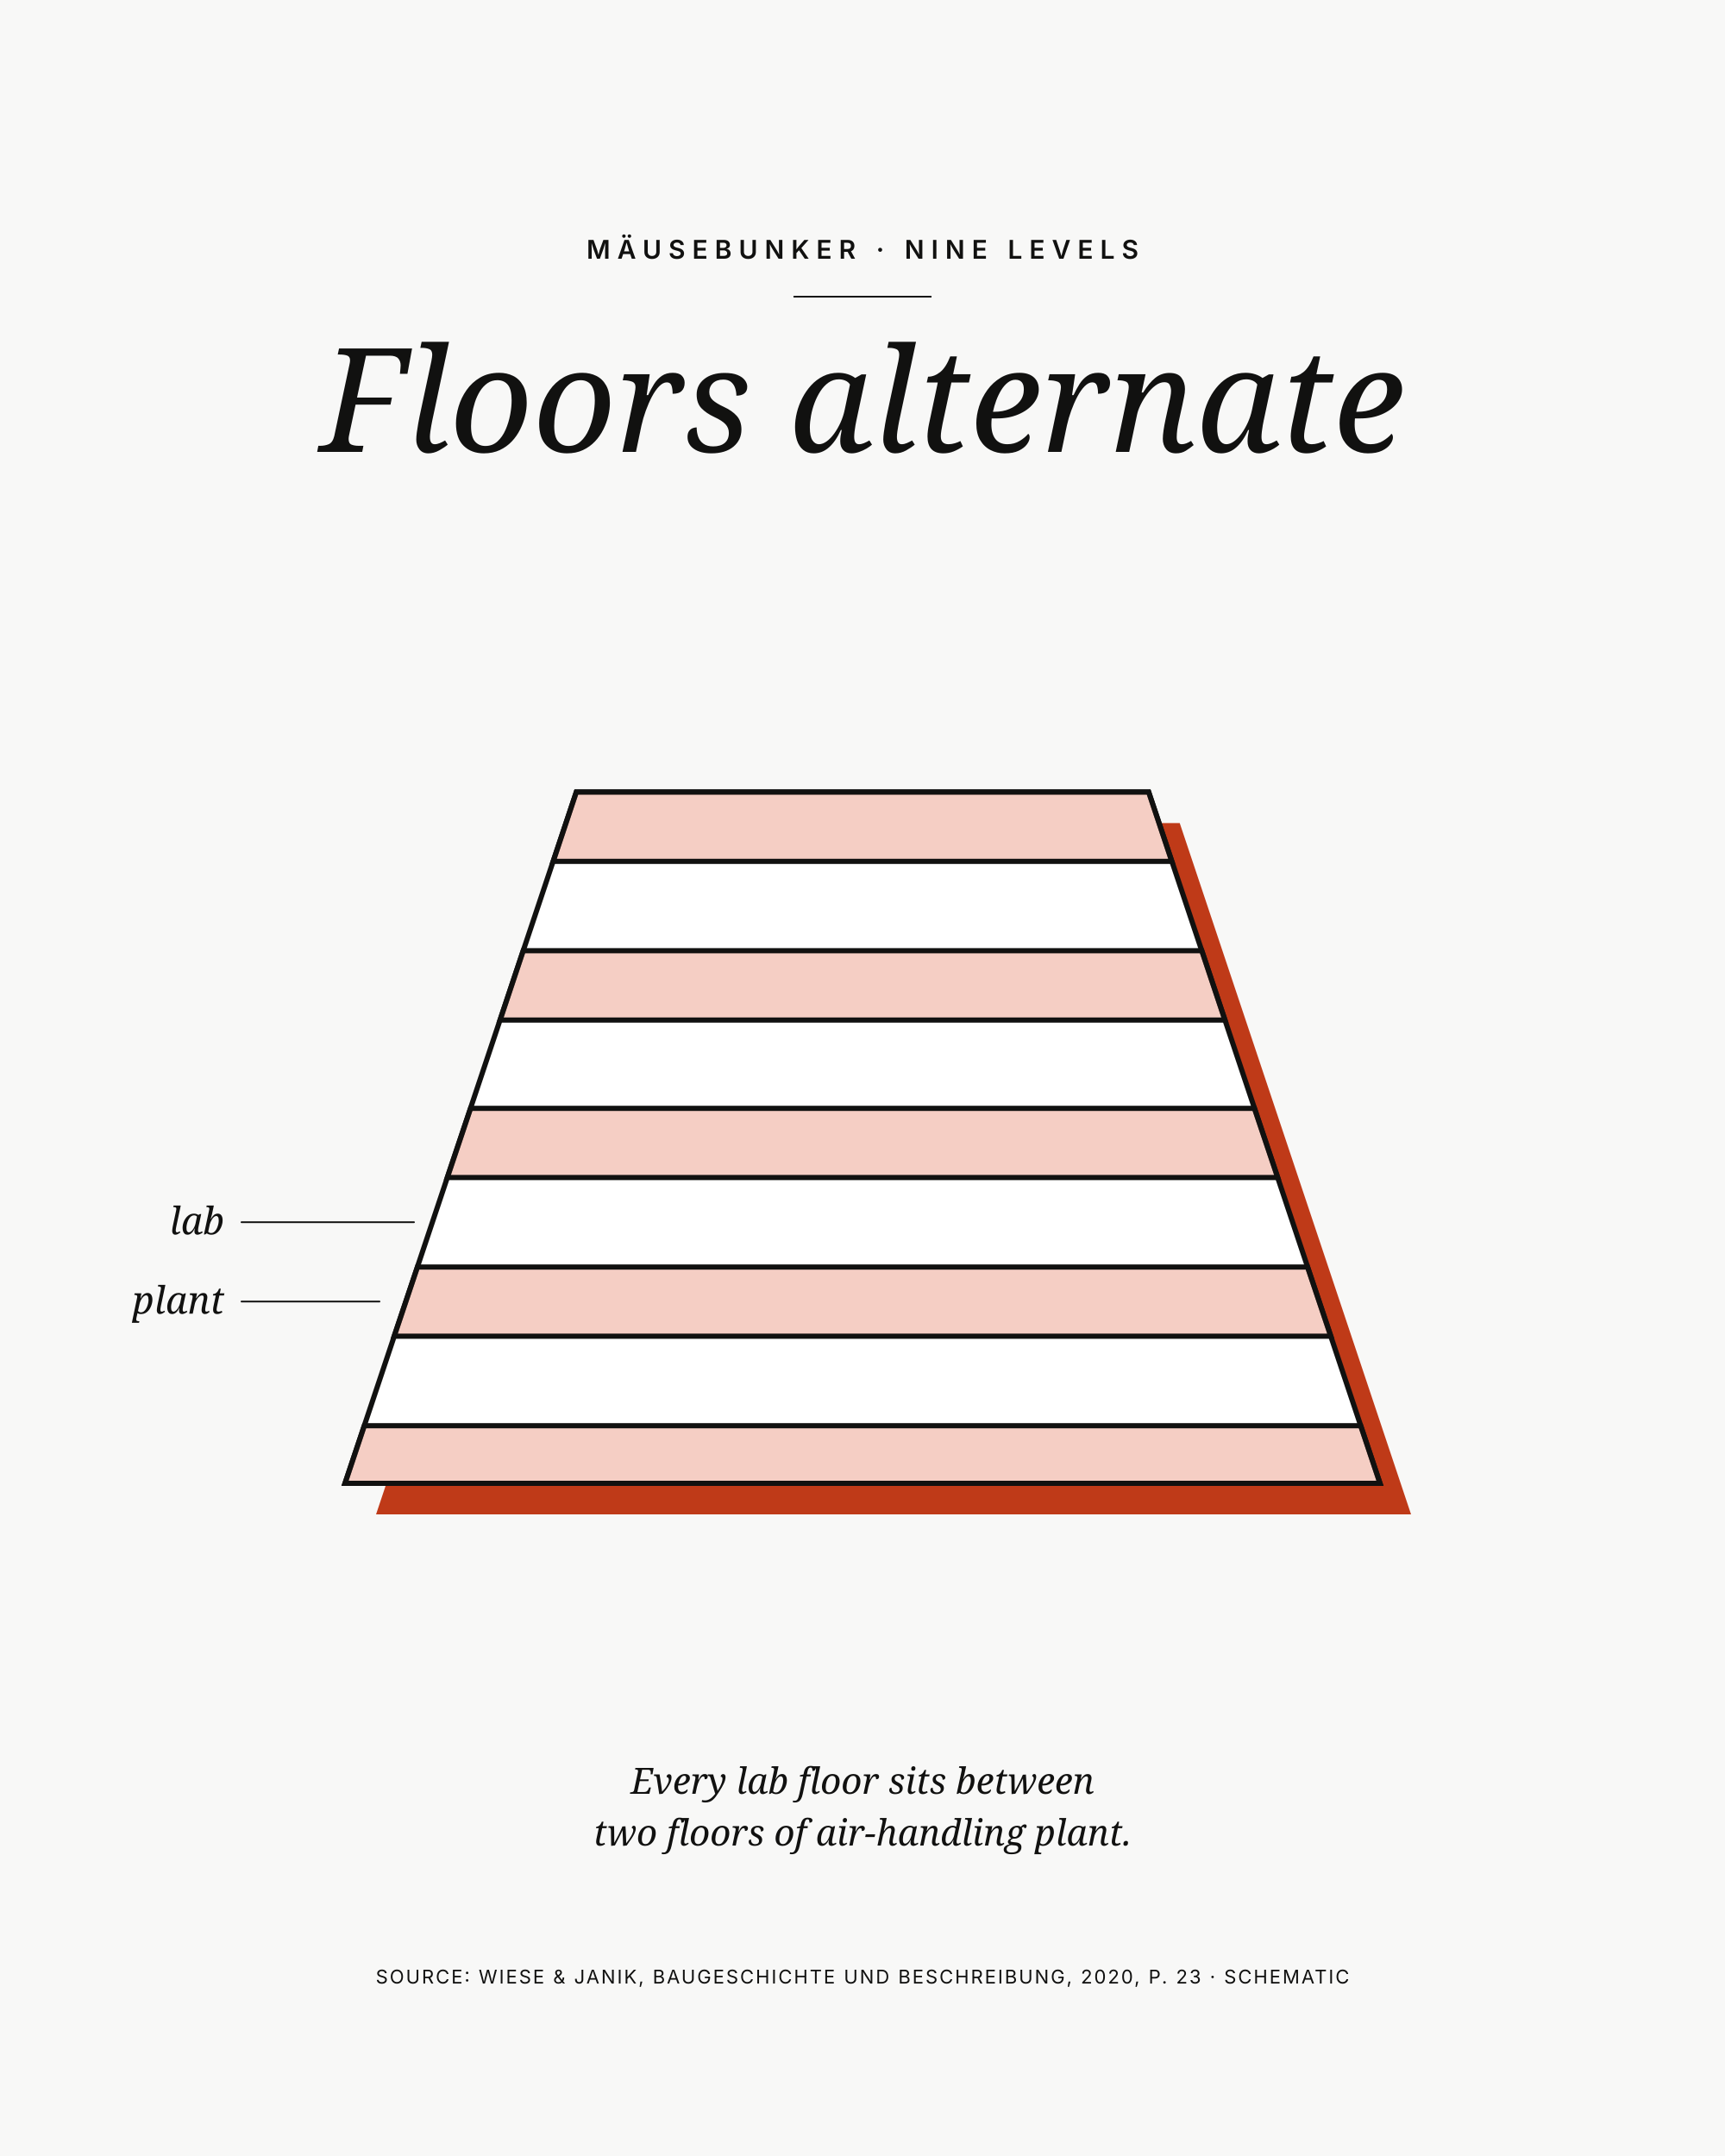
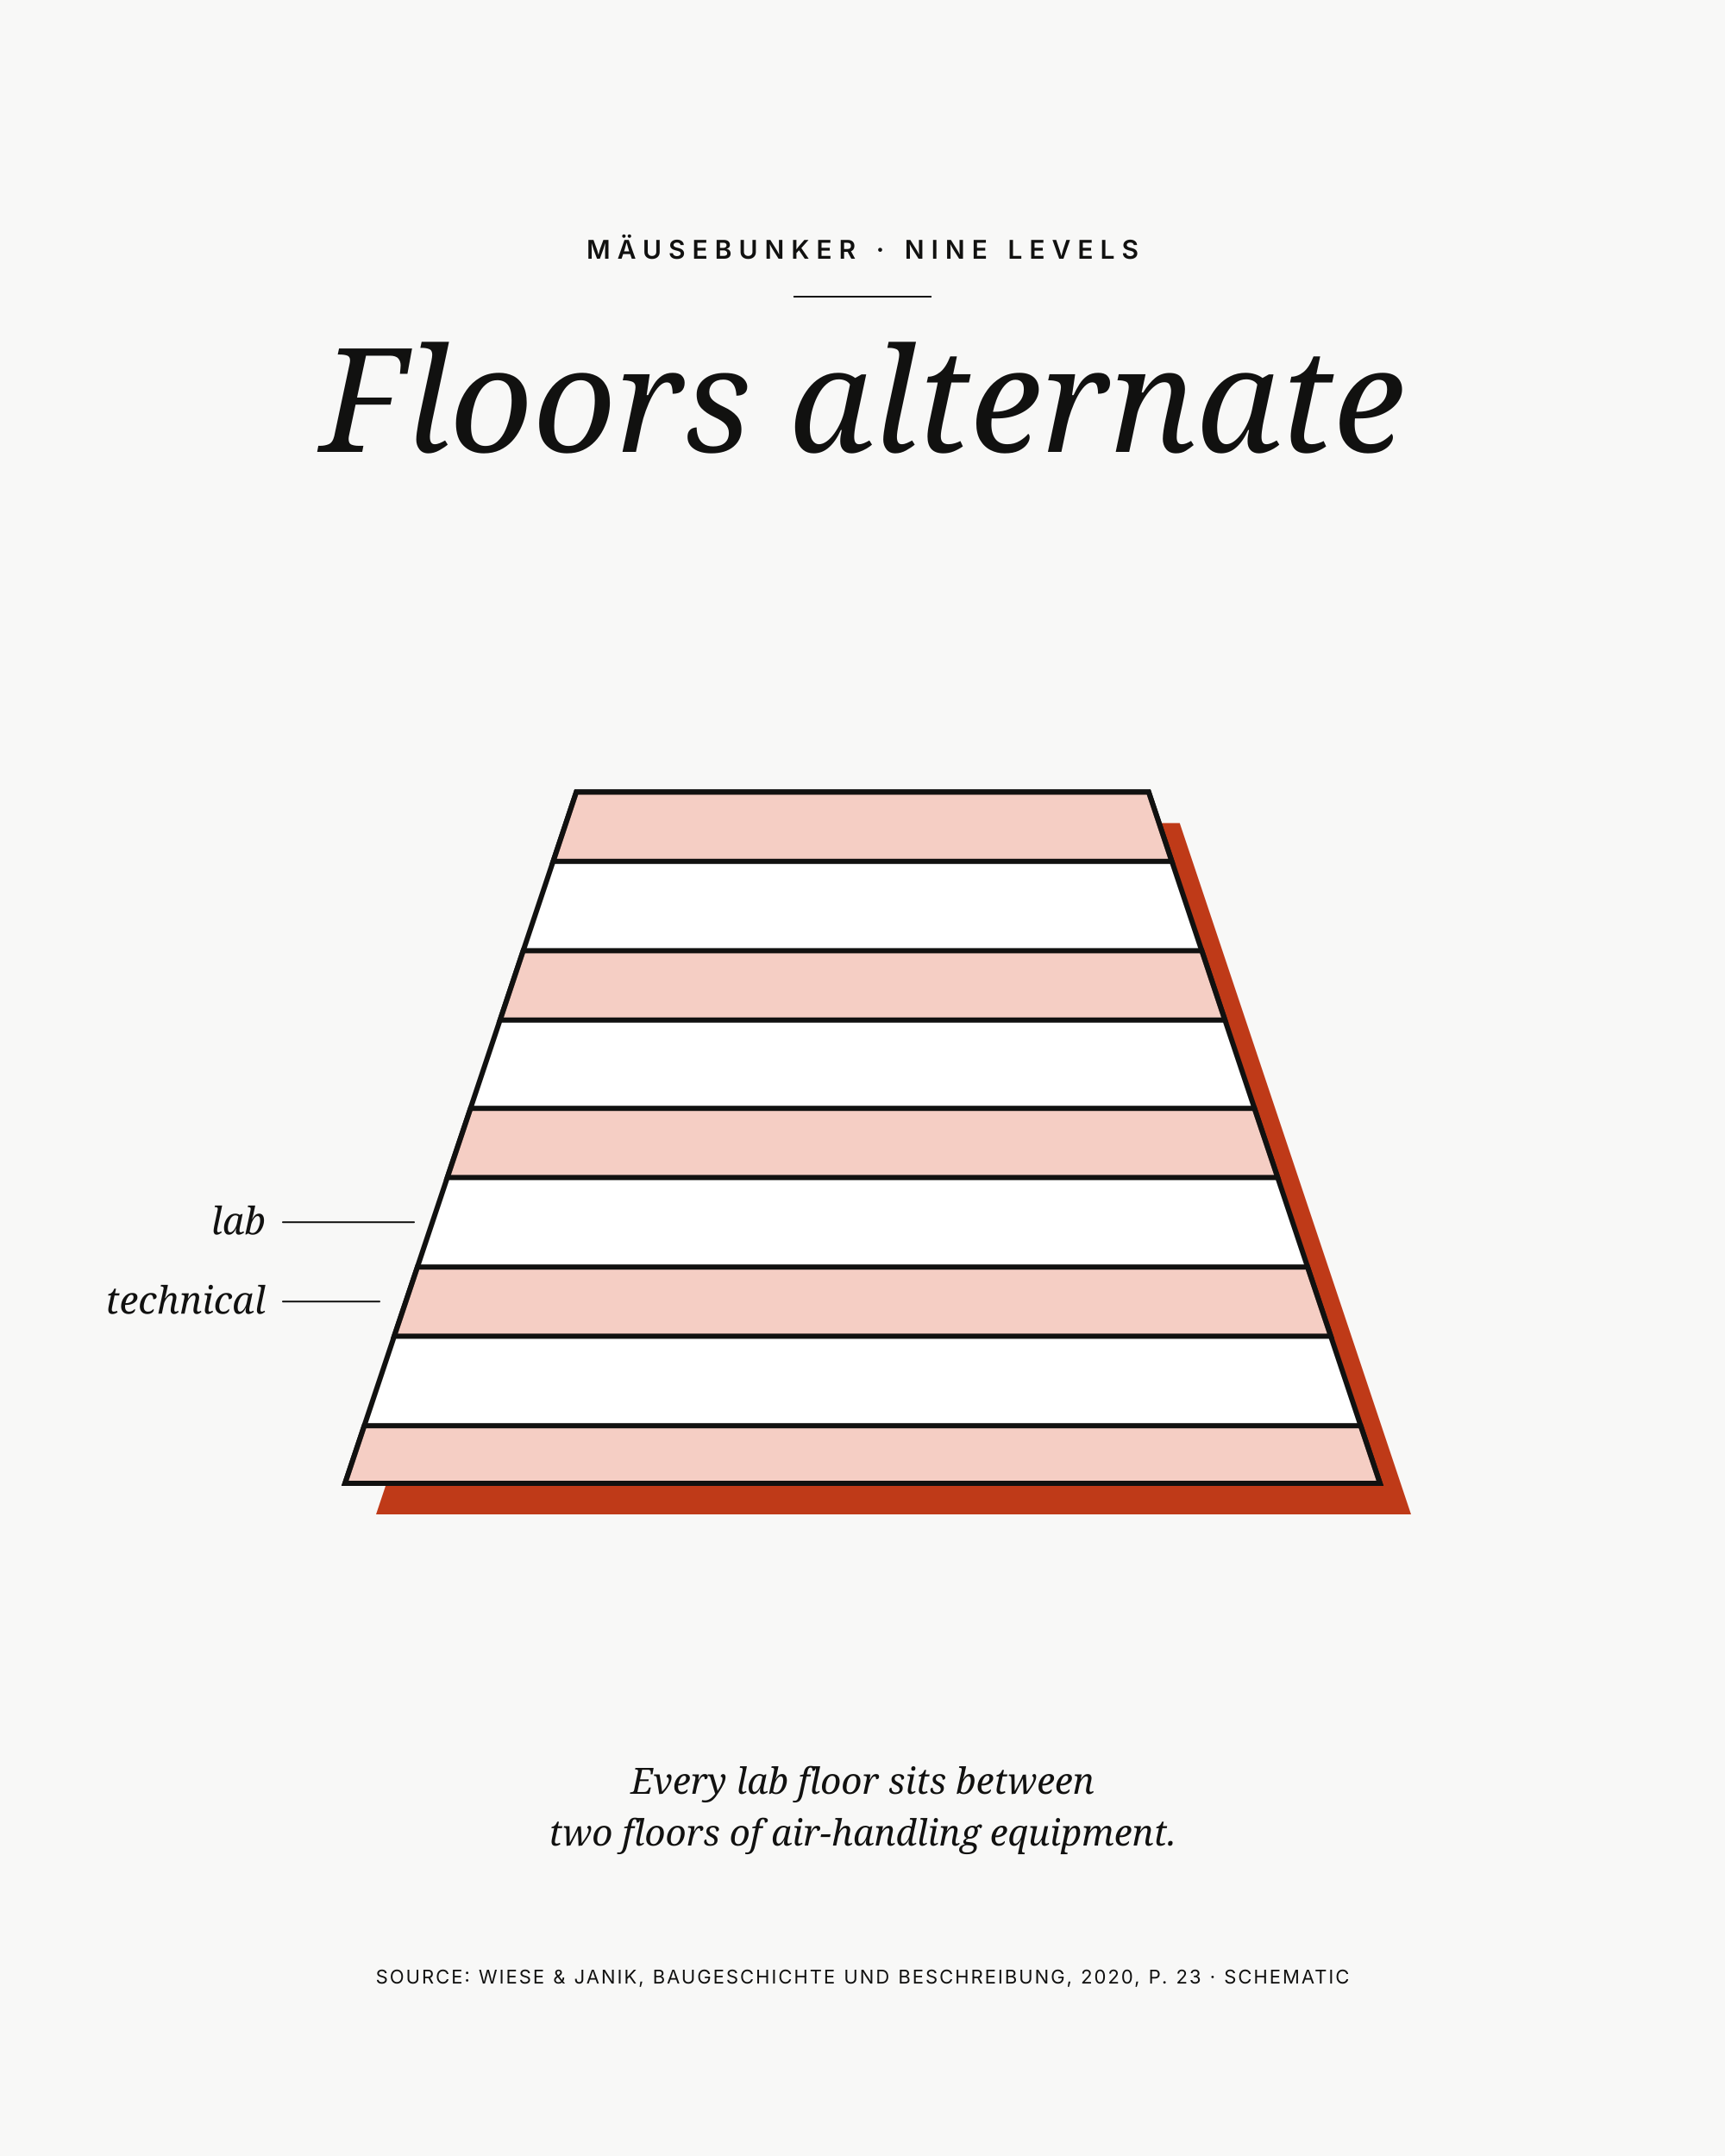
<svg xmlns="http://www.w3.org/2000/svg" width="1000" height="1250" viewBox="0 0 1000 1250">
  <defs>
    <marker id="a" markerWidth="10" markerHeight="10" refX="7" refY="4" orient="auto">
      <path d="M0,0 L8,4 L0,8 z" fill="#111110" />
    </marker>
    <marker id="m" markerWidth="10" markerHeight="10" refX="7" refY="4" orient="auto">
      <path d="M0,0 L8,4 L0,8 z" fill="#bf3a18" />
    </marker>
  </defs>
  <rect width="1000" height="1250" fill="#f8f8f7" />
  <text x="500.0" y="150" font-size="15" fill="#111110" text-anchor="middle" style="font-family:Inter,'Helvetica Neue',Arial,sans-serif" letter-spacing="4" font-weight="600">MÄUSEBUNKER · NINE LEVELS</text>
  <line x1="460.0" y1="172" x2="540.0" y2="172" stroke="#111110" stroke-width="1" />
  <text x="500.0" y="262" font-size="84" fill="#111110" text-anchor="middle" style="font-family:'EB Garamond',Garamond,Georgia,serif;font-style:italic">Floors alternate</text>
  <polygon points="218.0,878.0 818.0,878.0 683.9,477.2 352.1,477.2" fill="#bf3a18" fill-opacity="1" />
  <polygon points="200.0,860.0 800.0,860.0 665.9,459.2 334.1,459.2" fill="#ffffff" stroke="#111110" stroke-width="3" />
  <polygon points="200.0,860.0 800.0,860.0 788.8,826.6 211.2,826.6" fill="#eca693" stroke="#111110" stroke-width="3" fill-opacity=".55" />
  <polygon points="228.5,774.7 771.5,774.7 758.0,734.6 242.0,734.6" fill="#eca693" stroke="#111110" stroke-width="3" fill-opacity=".55" />
  <polygon points="259.3,682.7 740.7,682.7 727.2,642.6 272.8,642.6" fill="#eca693" stroke="#111110" stroke-width="3" fill-opacity=".55" />
  <polygon points="289.9,591.4 710.1,591.4 696.7,551.2 303.3,551.2" fill="#eca693" stroke="#111110" stroke-width="3" fill-opacity=".55" />
  <polygon points="320.7,499.4 679.3,499.4 665.9,459.2 334.1,459.2" fill="#eca693" stroke="#111110" stroke-width="3" fill-opacity=".55" />
-   <line x1="220.0" y1="754.6" x2="140.0" y2="754.6" stroke="#111110" stroke-width="1" stroke-linecap="round" />
-   <text x="130" y="761.64" font-size="22" fill="#111110" text-anchor="end" style="font-family:'EB Garamond',Garamond,Georgia,serif;font-style:italic">plant</text>
-   <line x1="240.0" y1="708.6" x2="140.0" y2="708.6" stroke="#111110" stroke-width="1" stroke-linecap="round" />
-   <text x="130" y="715.64" font-size="22" fill="#111110" text-anchor="end" style="font-family:'EB Garamond',Garamond,Georgia,serif;font-style:italic">lab</text>
+   <line x1="220.0" y1="754.6" x2="164.0" y2="754.6" stroke="#111110" stroke-width="1" stroke-linecap="round" />
+   <text x="154" y="761.64" font-size="22" fill="#111110" text-anchor="end" style="font-family:'EB Garamond',Garamond,Georgia,serif;font-style:italic">technical</text>
+   <line x1="240.0" y1="708.6" x2="164.0" y2="708.6" stroke="#111110" stroke-width="1" stroke-linecap="round" />
+   <text x="154" y="715.64" font-size="22" fill="#111110" text-anchor="end" style="font-family:'EB Garamond',Garamond,Georgia,serif;font-style:italic">lab</text>
  <text x="500.0" y="1040" font-size="21" fill="#111110" text-anchor="middle" style="font-family:'EB Garamond',Garamond,Georgia,serif;font-style:italic">Every lab floor sits between</text>
-   <text x="500.0" y="1070" font-size="21" fill="#111110" text-anchor="middle" style="font-family:'EB Garamond',Garamond,Georgia,serif;font-style:italic">two floors of air-handling plant.</text>
+   <text x="500.0" y="1070" font-size="21" fill="#111110" text-anchor="middle" style="font-family:'EB Garamond',Garamond,Georgia,serif;font-style:italic">two floors of air-handling equipment.</text>
  <text x="500.0" y="1150" font-size="11" fill="#111110" text-anchor="middle" style="font-family:Inter,'Helvetica Neue',Arial,sans-serif" letter-spacing="1">SOURCE: WIESE &amp; JANIK, BAUGESCHICHTE UND BESCHREIBUNG, 2020, P. 23 · SCHEMATIC</text>
</svg>
